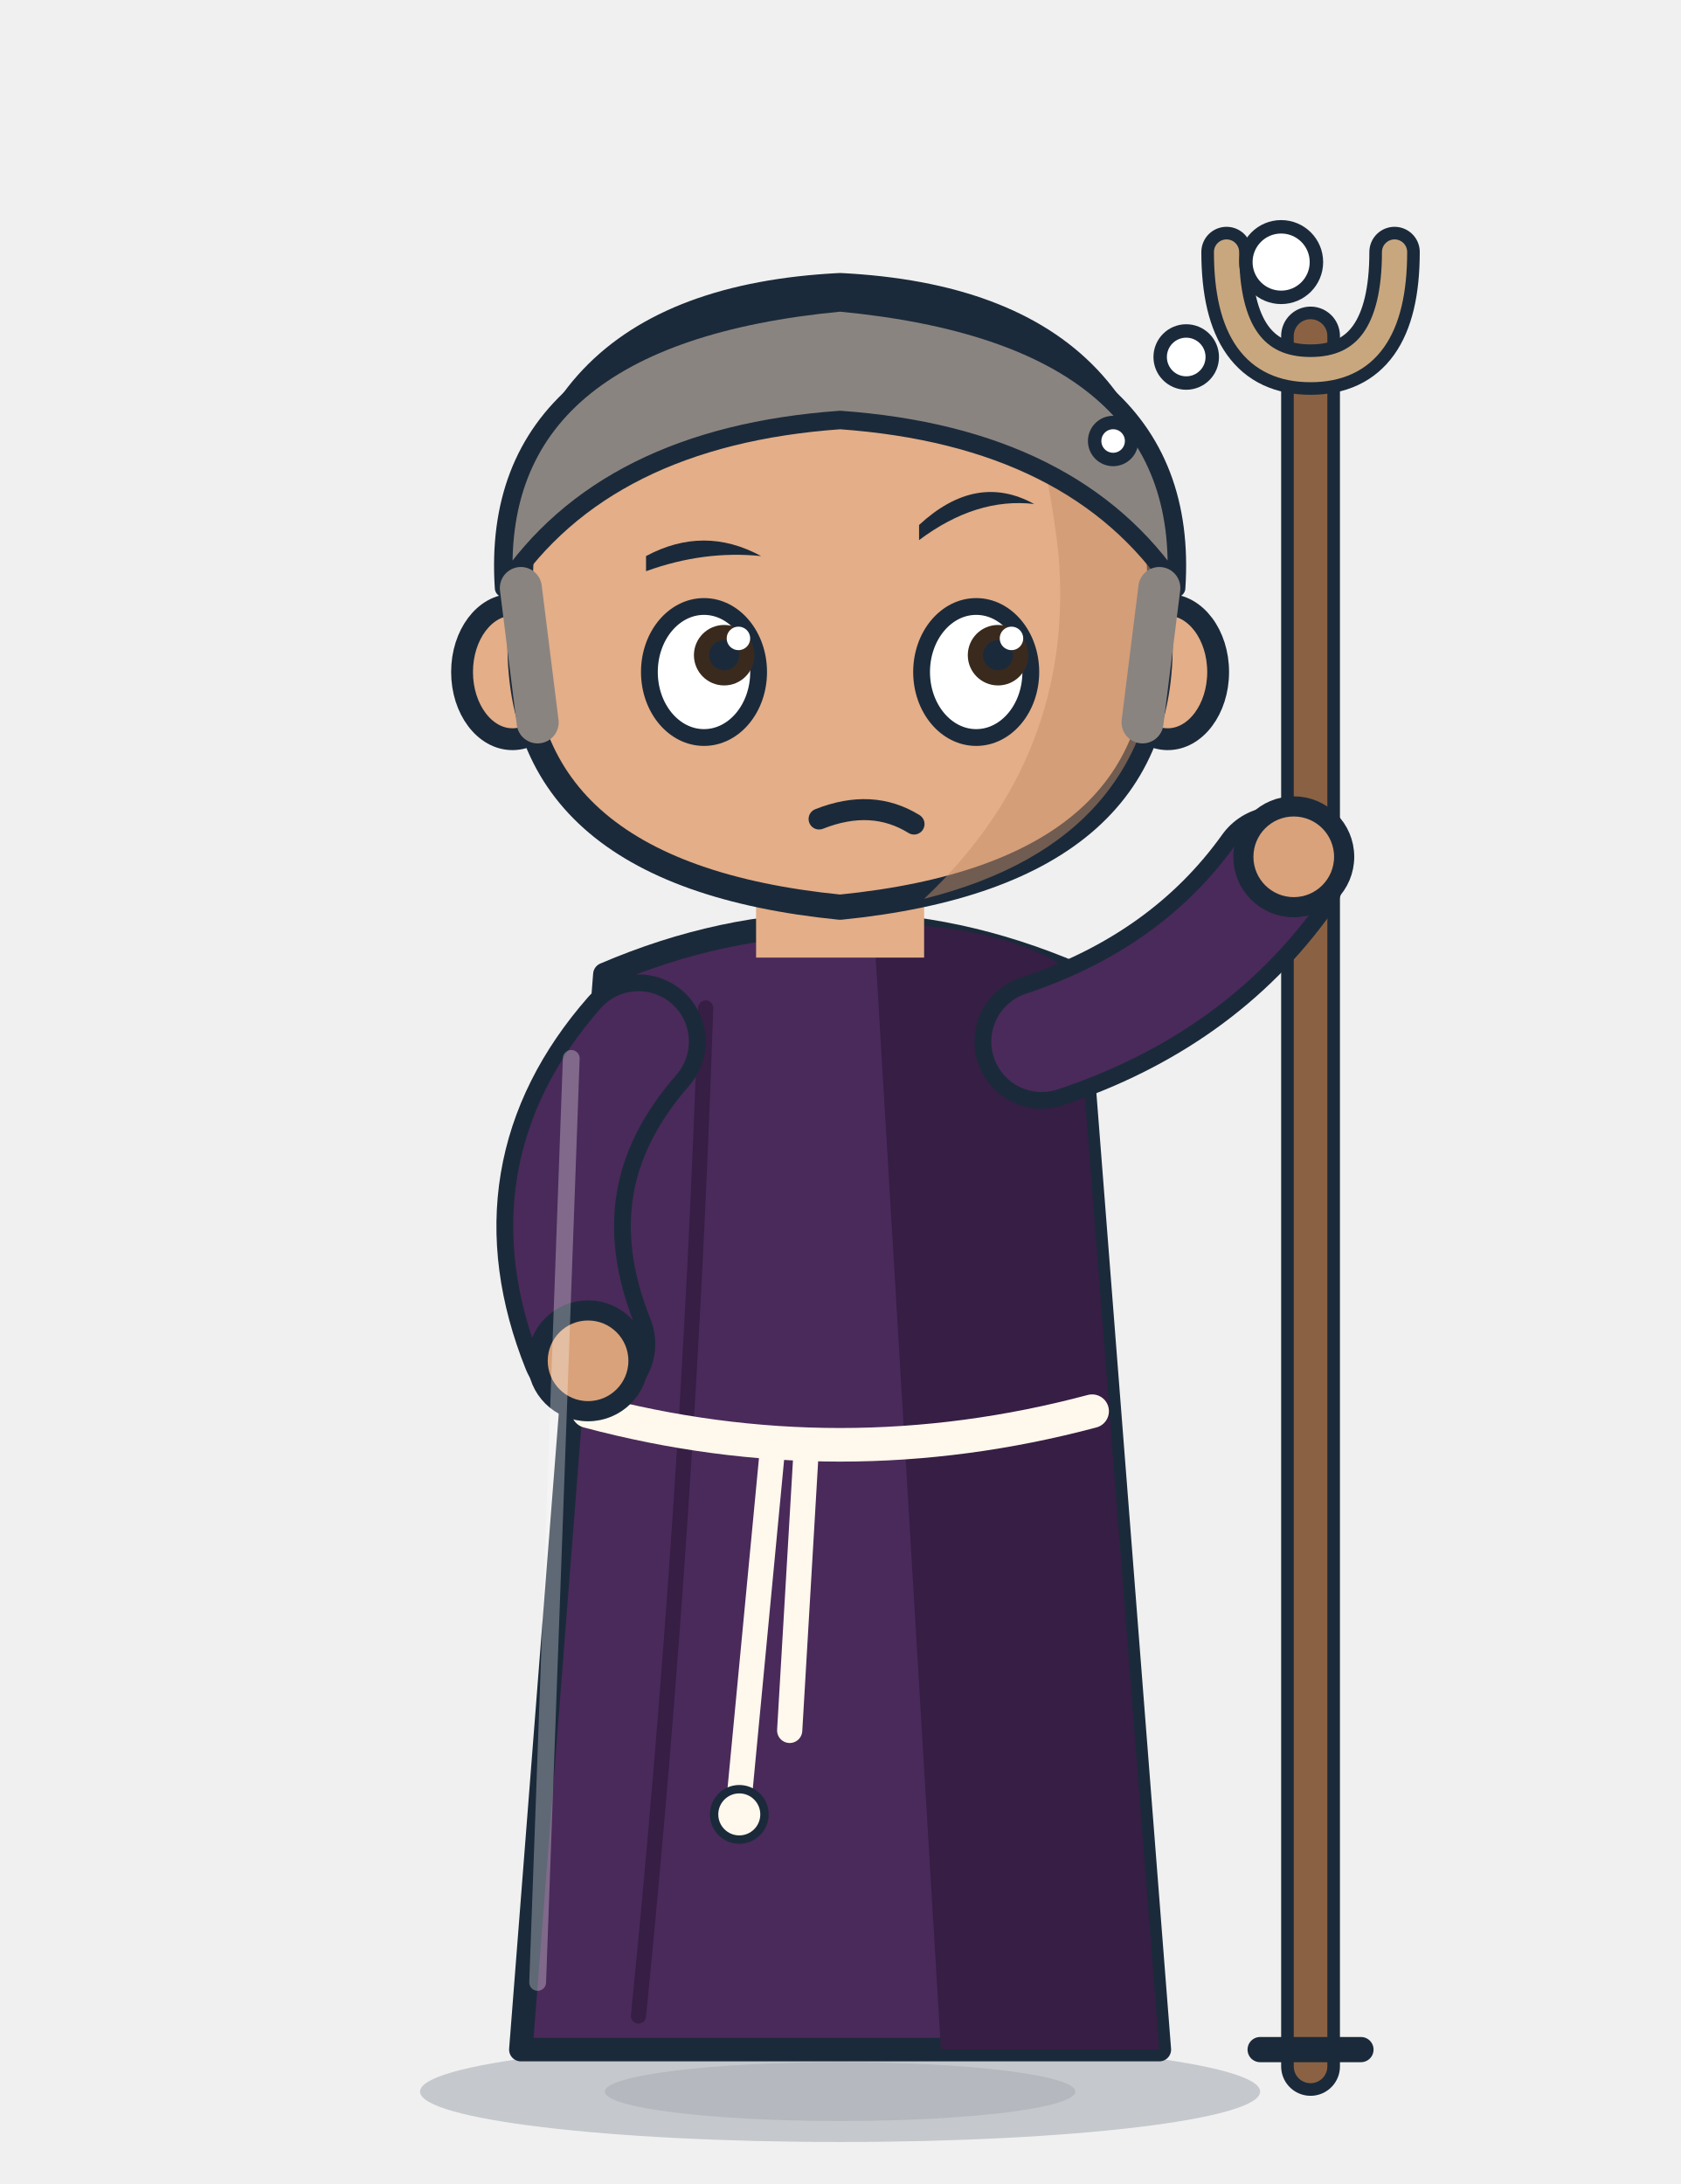
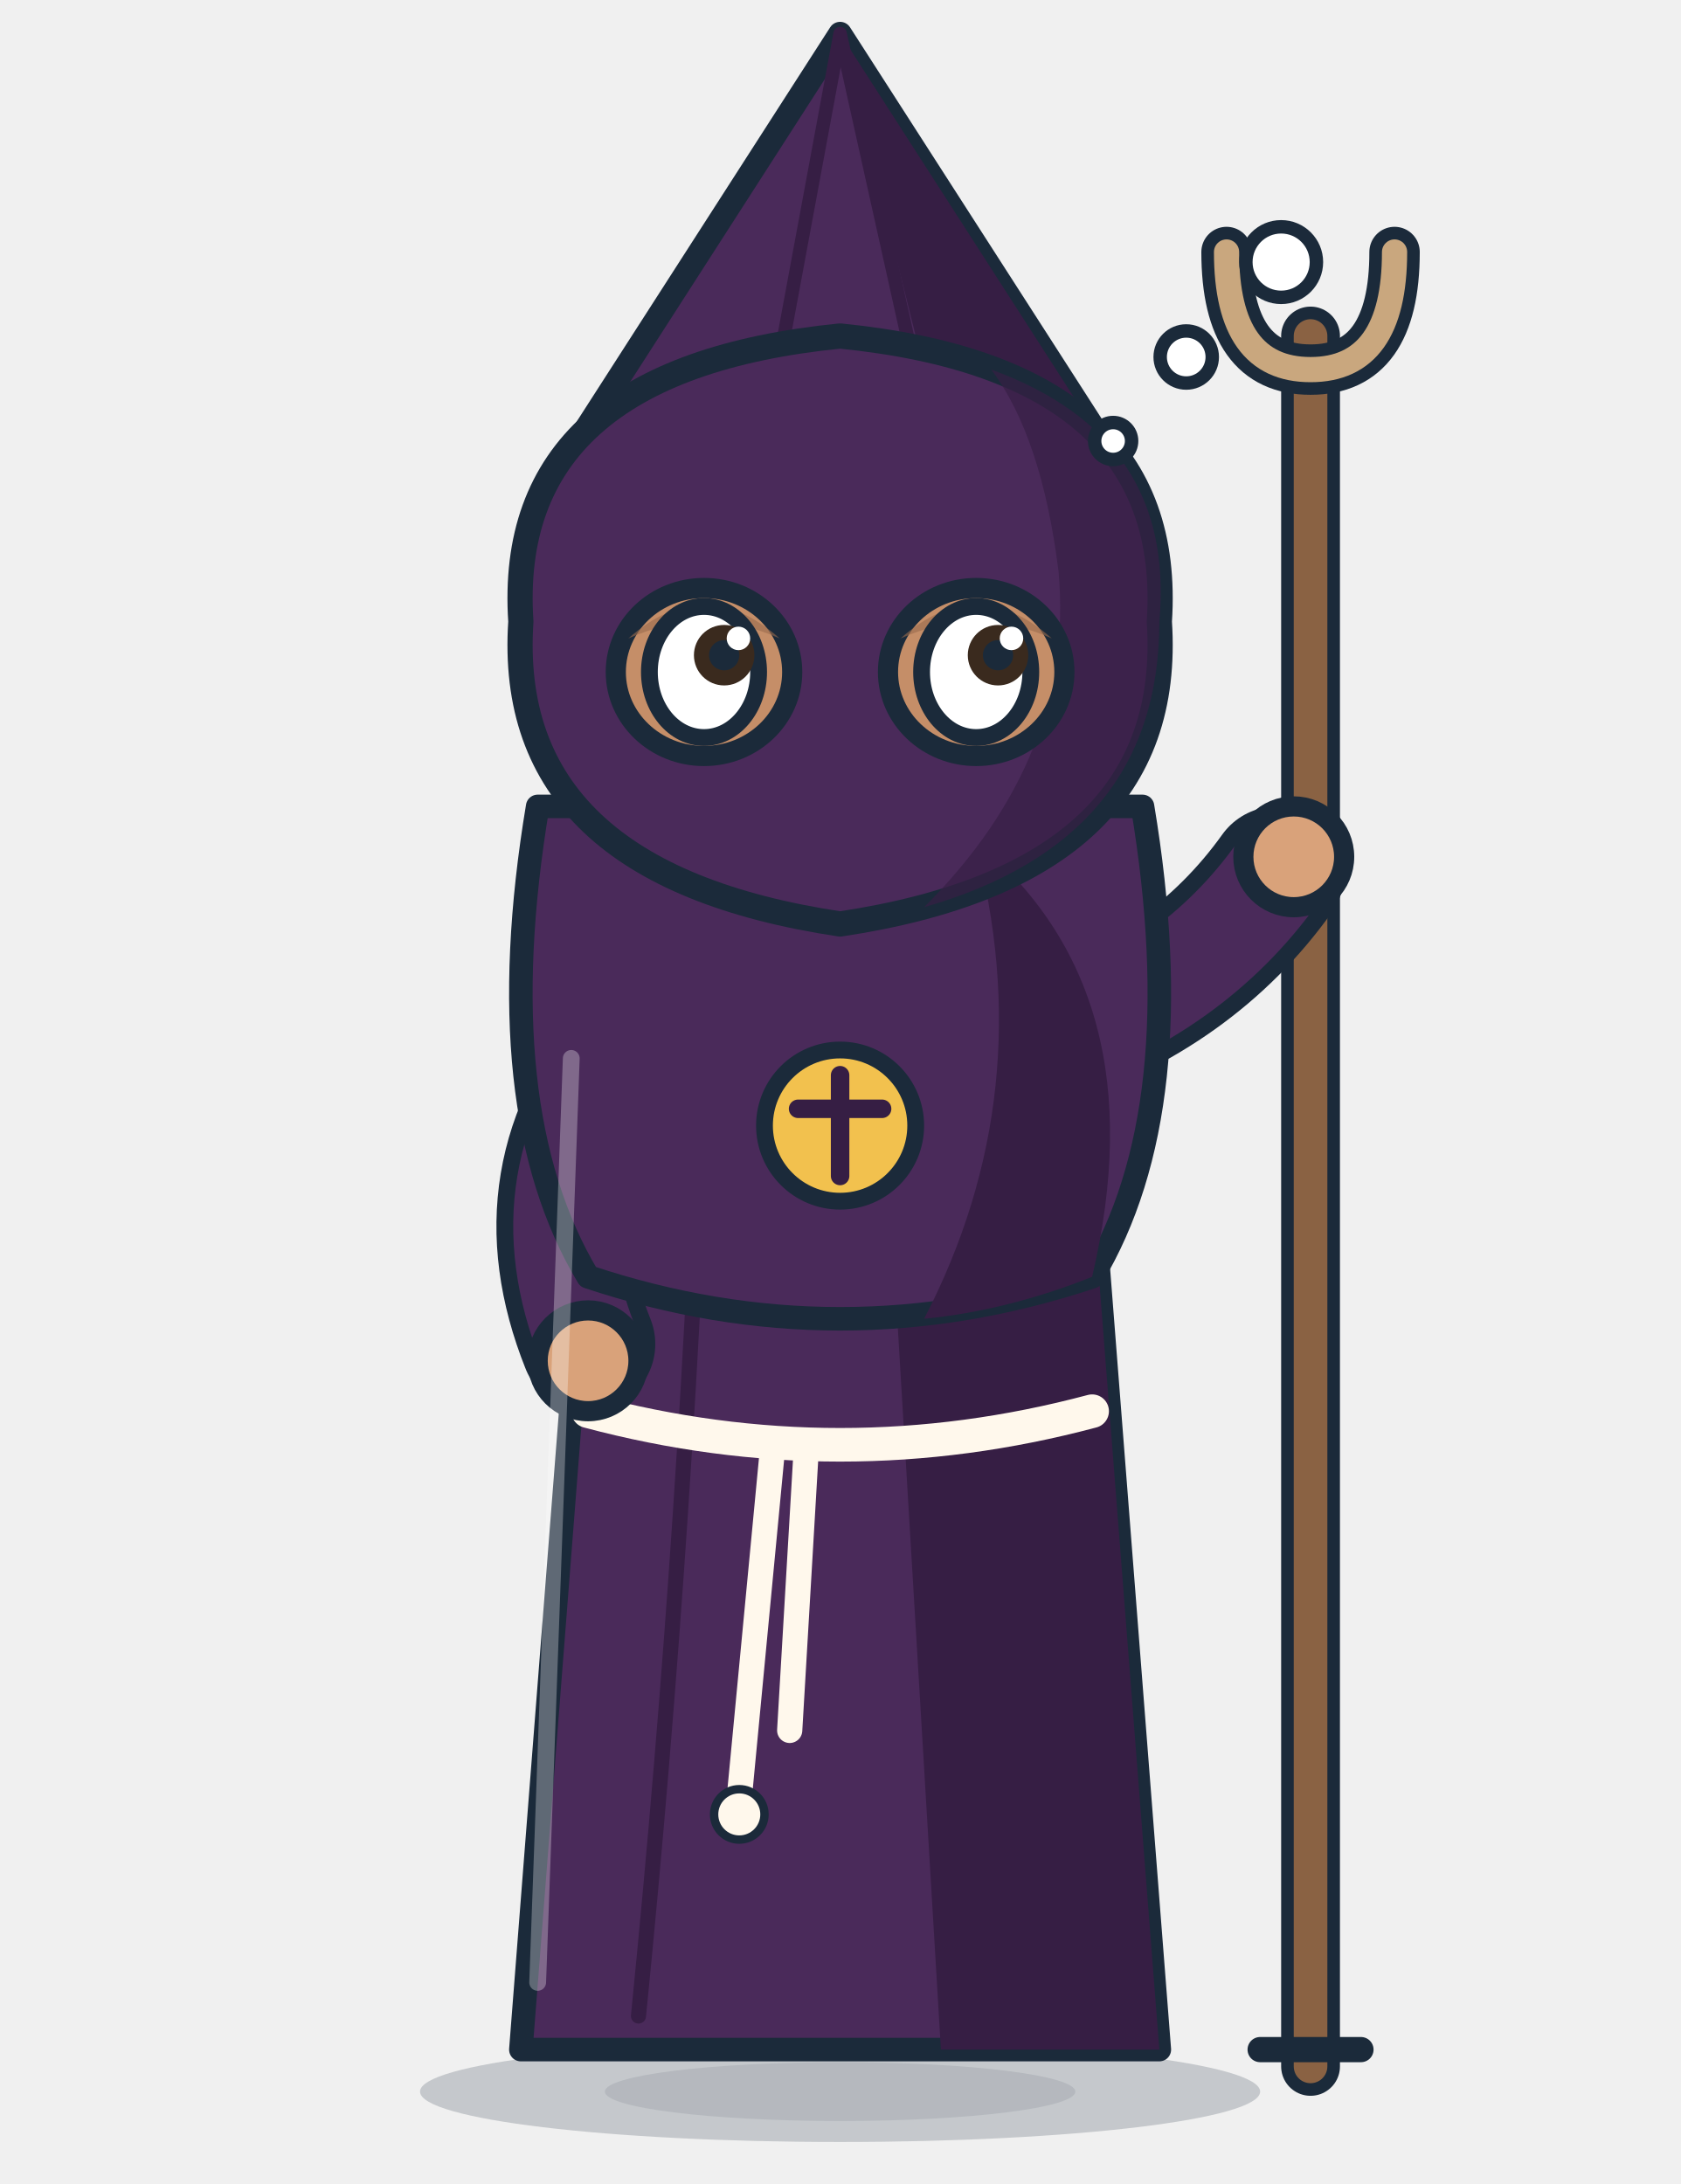
<svg xmlns="http://www.w3.org/2000/svg" stroke-linecap="round" stroke-linejoin="round" width="200" height="260" viewBox="0 0 200 260" role="img" aria-label="thinking">
  <g id="shadow">
    <ellipse cx="100" cy="249" rx="69.6" ry="9" fill="#1B2A3A" opacity="0" />
    <ellipse cx="100" cy="249" rx="50" ry="6" fill="#1B2A3A" opacity=".2" />
    <ellipse cx="100" cy="249" rx="28" ry="3.5" fill="#1B2A3A" opacity=".1" />
  </g>
  <g id="staff">
    <path d="M156 40L156 246" stroke="#1B2A3A" stroke-width="7" />
    <path d="M156 40L156 246" stroke="#8A6243" stroke-width="4" />
    <path d="M146 30Q146 44 156 44Q166 44 166 30" fill="none" stroke="#1B2A3A" stroke-width="6" />
    <path d="M146 30Q146 44 156 44Q166 44 166 30" fill="none" stroke="#C9A77E" stroke-width="3" />
    <path d="M150 244H162" stroke="#1B2A3A" stroke-width="3" />
  </g>
  <g id="robe">
    <path d="M72 116Q100 104 128 116L138 244L62 244Z" fill="#4A2A5A" stroke="#1B2A3A" stroke-width="2.8" />
    <path d="M104 110Q120 110 128 116L138 244L112 244Z" fill="#361E44" />
    <path d="M84 120Q82 180 76 240M116 120Q118 180 124 240" fill="none" stroke="#361E44" stroke-width="1.8" />
    <path d="M70 168Q100 176 130 168" fill="none" stroke="#FFF8EC" stroke-width="4" />
    <path d="M92 172L88 214M96 172L94 206" stroke="#FFF8EC" stroke-width="3" />
    <circle cx="88" cy="216" r="3" fill="#FFF8EC" stroke="#1B2A3A" stroke-width="1" />
  </g>
  <g id="arms">
    <path d="M76 124Q62 140 70 160" fill="none" stroke="#1B2A3A" stroke-width="16" />
    <path d="M76 124Q62 140 70 160" fill="none" stroke="#4A2A5A" stroke-width="12" />
    <path d="M124 124Q142 118 152 104" fill="none" stroke="#1B2A3A" stroke-width="16" />
    <path d="M124 124Q142 118 152 104" fill="none" stroke="#4A2A5A" stroke-width="12" />
    <circle cx="70" cy="162" r="6" fill="#D9A27A" stroke="#1B2A3A" stroke-width="2.4" />
    <circle cx="154" cy="102" r="6" fill="#D9A27A" stroke="#1B2A3A" stroke-width="2.4" />
  </g>
  <g id="head">
-     <path d="M90 96L90 114L110 114L110 96Z" fill="#E3AE88" />
-     <ellipse cx="61" cy="80" rx="6" ry="8" fill="#E3AE88" stroke="#1B2A3A" stroke-width="2.6" />
-     <ellipse cx="139" cy="80" rx="6" ry="8" fill="#E3AE88" stroke="#1B2A3A" stroke-width="2.6" />
-     <path d="M62 74Q60 36 100 34Q140 36 138 74Q140 104 100 108Q60 104 62 74Z" fill="#E3AE88" stroke="#1B2A3A" stroke-width="3" />
-     <path d="M118 40Q140 50 138 74Q138 100 110 107Q128 90 126 66Q124 48 118 40Z" fill="#C58E68" opacity=".5" />
-     <path d="M60 70Q58 40 100 36Q142 40 140 70Q128 52 100 50Q72 52 60 70Z" fill="#8A8480" stroke="#1B2A3A" stroke-width="2.2" />
-     <path d="M62 70L64 86M138 70L136 86" stroke="#8A8480" stroke-width="5" />
+     <path d="M64 60L100 4L136 60Z" fill="#4A2A5A" stroke="#1B2A3A" stroke-width="2.8" />
+     <path d="M100 4L136 60L114 60Z" fill="#361E44" />
+     <path d="M100 4L90 58M100 4L112 58" fill="none" stroke="#361E44" stroke-width="1.6" />
+     <path d="M64 96Q58 132 70 152Q100 162 130 152Q142 132 136 96Z" fill="#4A2A5A" stroke="#1B2A3A" stroke-width="2.8" />
+     <path d="M116 100Q138 118 130 152Q120 156 110 157Q124 130 116 100Z" fill="#361E44" />
+     <circle cx="100" cy="134" r="9" fill="#F2C14E" stroke="#1B2A3A" stroke-width="2" />
+     <path d="M100 128V140M95 132H105" stroke="#361E44" stroke-width="2.2" />
+     <path d="M62 74Q60 44 100 40Q140 44 138 74Q140 104 100 110Q60 104 62 74Z" fill="#4A2A5A" stroke="#1B2A3A" stroke-width="3" />
+     <path d="M118 44Q140 52 138 74Q138 100 110 108Q128 90 126 68Q124 52 118 44Z" fill="#361E44" opacity=".7" />
+     <ellipse cx="83.8" cy="80" rx="10.5" ry="10" fill="#C58E68" stroke="#1B2A3A" stroke-width="2.4" />
+     <path d="M74.8 76Q83.8 68 92.8 76Q83.8 72 74.8 76Z" fill="#9A6A4C" opacity=".6" />
+     <ellipse cx="116.2" cy="80" rx="10.5" ry="10" fill="#C58E68" stroke="#1B2A3A" stroke-width="2.4" />
+     <path d="M107.2 76Q116.2 68 125.2 76Q116.2 72 107.2 76Z" fill="#9A6A4C" opacity=".6" />
  </g>
  <g id="face">
    <ellipse cx="83.8" cy="80" rx="6.5" ry="7.8" fill="#FFF" stroke="#1B2A3A" stroke-width="2" />
    <circle cx="86.2" cy="78" r="3.6" fill="#3A2A1E" />
    <circle cx="86.2" cy="78" r="1.8" fill="#1B2A3A" />
    <circle cx="87.9" cy="76" r="1.4" fill="#FFF" />
    <ellipse cx="116.2" cy="80" rx="6.5" ry="7.8" fill="#FFF" stroke="#1B2A3A" stroke-width="2" />
    <circle cx="118.8" cy="78" r="3.6" fill="#3A2A1E" />
    <circle cx="118.8" cy="78" r="1.8" fill="#1B2A3A" />
    <circle cx="120.4" cy="76" r="1.4" fill="#FFF" />
-     <path d="M76.9 66.2Q83.8 62.5 90.6 66.2Q83.8 65.5 76.9 68Z" fill="#1B2A3A" />
-     <path d="M109.4 62.5Q116.2 56.2 123.1 60Q116.2 59.2 109.4 64.3Z" fill="#1B2A3A" />
-     <path d="M97.5 97.5Q103.8 95 108.8 98.1" fill="none" stroke="#1B2A3A" stroke-width="2.5" />
    <circle cx="132.5" cy="52.5" r="2.2" fill="#FFF" stroke="#1B2A3A" stroke-width="1.6" />
    <circle cx="141.2" cy="42.5" r="3.1" fill="#FFF" stroke="#1B2A3A" stroke-width="1.6" />
    <circle cx="152.5" cy="31.2" r="4.2" fill="#FFF" stroke="#1B2A3A" stroke-width="1.6" />
  </g>
  <g id="rim">
    <path d="M68 126L64 236" fill="none" stroke="#FFF" stroke-width="2" opacity=".3" />
  </g>
</svg>
